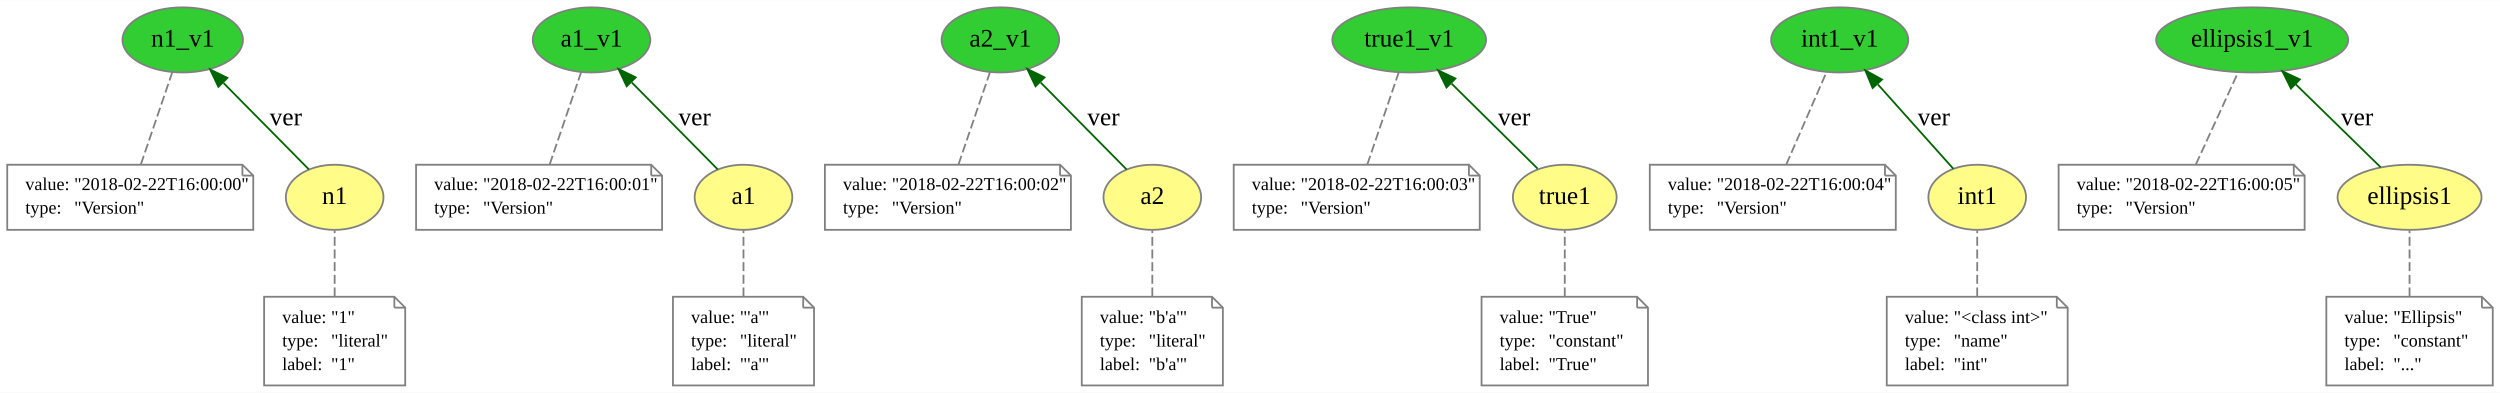
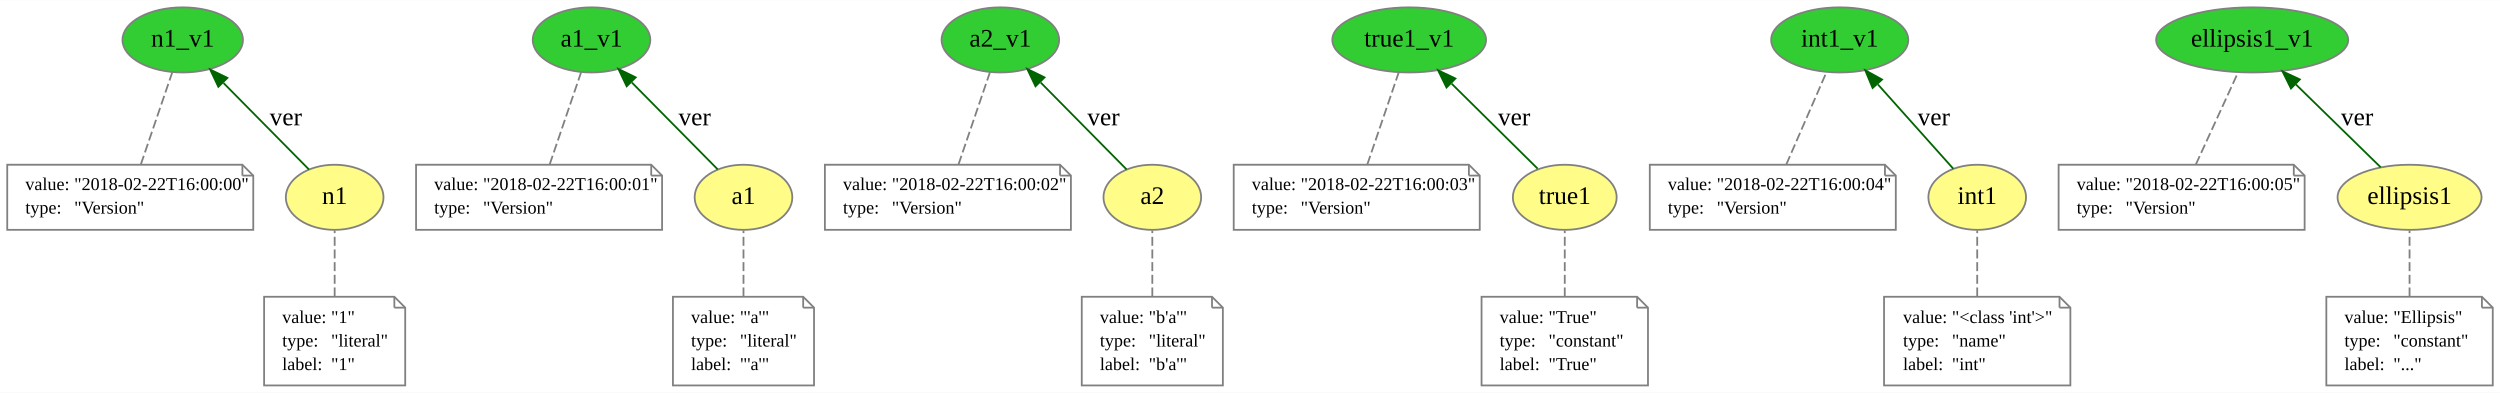
<svg xmlns="http://www.w3.org/2000/svg" xmlns:xlink="http://www.w3.org/1999/xlink" width="1152pt" height="181pt" viewBox="0.00 0.00 1152.00 180.89">
  <g id="graph0" class="graph" transform="scale(0.833575 0.833575) rotate(0) translate(4 213)">
    <polygon fill="white" stroke="none" points="-4,4 -4,-213 1378,-213 1378,4 -4,4" />
    <g id="node1" class="node">
      <g id="a_node1">
        <a xlink:href="http://example.org/n1" xlink:title="n1">
          <ellipse fill="#fffc87" stroke="#808080" cx="181" cy="-104" rx="27" ry="18" />
          <text text-anchor="middle" x="181" y="-100.3" font-family="Times New Roman,serif" font-size="14.00">n1</text>
        </a>
      </g>
    </g>
    <g id="node3" class="node">
      <g id="a_node3">
        <a xlink:href="http://example.org/n1_v1" xlink:title="n1_v1">
          <ellipse fill="#32cd32" stroke="#808080" cx="97" cy="-191" rx="33.295" ry="18" />
          <text text-anchor="middle" x="97" y="-187.3" font-family="Times New Roman,serif" font-size="14.00">n1_v1</text>
        </a>
      </g>
    </g>
    <g id="edge3" class="edge">
      <path fill="none" stroke="darkgreen" d="M166.751,-119.419C153.836,-132.487 134.585,-151.967 119.578,-167.154" />
      <polygon fill="darkgreen" stroke="darkgreen" points="116.712,-165.074 112.172,-174.647 121.691,-169.995 116.712,-165.074" />
      <text text-anchor="middle" x="154" y="-143.8" font-family="Times New Roman,serif" font-size="14.00">ver</text>
    </g>
    <g id="node2" class="node">
      <polygon fill="none" stroke="gray" points="214,-49 142,-49 142,-0 220,-0 220,-43 214,-49" />
      <polyline fill="none" stroke="gray" points="214,-49 214,-43 " />
      <polyline fill="none" stroke="gray" points="220,-43 214,-43 " />
      <text text-anchor="start" x="152" y="-34.5" font-family="Times New Roman,serif" font-size="10.00">value:</text>
      <text text-anchor="start" x="179" y="-34.5" font-family="Times New Roman,serif" font-size="10.00">"1"</text>
      <text text-anchor="start" x="152" y="-21.5" font-family="Times New Roman,serif" font-size="10.00">type:</text>
      <text text-anchor="start" x="179" y="-21.5" font-family="Times New Roman,serif" font-size="10.00">"literal"</text>
      <text text-anchor="start" x="152" y="-8.5" font-family="Times New Roman,serif" font-size="10.00">label:</text>
      <text text-anchor="start" x="179" y="-8.5" font-family="Times New Roman,serif" font-size="10.00">"1"</text>
    </g>
    <g id="edge1" class="edge">
      <path fill="none" stroke="gray" stroke-dasharray="5,2" d="M181,-49.174C181,-60.925 181,-74.869 181,-85.62" />
    </g>
    <g id="node4" class="node">
      <polygon fill="none" stroke="gray" points="130,-122 0,-122 0,-86 136,-86 136,-116 130,-122" />
      <polyline fill="none" stroke="gray" points="130,-122 130,-116 " />
      <polyline fill="none" stroke="gray" points="136,-116 130,-116 " />
      <text text-anchor="start" x="10" y="-108" font-family="Times New Roman,serif" font-size="10.00">value:</text>
      <text text-anchor="start" x="37" y="-108" font-family="Times New Roman,serif" font-size="10.00">"2018-02-22T16:00:00"</text>
      <text text-anchor="start" x="10" y="-95" font-family="Times New Roman,serif" font-size="10.00">type:</text>
      <text text-anchor="start" x="37" y="-95" font-family="Times New Roman,serif" font-size="10.00">"Version"</text>
    </g>
    <g id="edge2" class="edge">
      <path fill="none" stroke="gray" stroke-dasharray="5,2" d="M73.869,-122.201C78.933,-137.045 86.206,-158.363 91.239,-173.115" />
    </g>
    <g id="node5" class="node">
      <g id="a_node5">
        <a xlink:href="http://example.org/a1" xlink:title="a1">
          <ellipse fill="#fffc87" stroke="#808080" cx="407" cy="-104" rx="27" ry="18" />
          <text text-anchor="middle" x="407" y="-100.3" font-family="Times New Roman,serif" font-size="14.00">a1</text>
        </a>
      </g>
    </g>
    <g id="node7" class="node">
      <g id="a_node7">
        <a xlink:href="http://example.org/a1_v1" xlink:title="a1_v1">
          <ellipse fill="#32cd32" stroke="#808080" cx="323" cy="-191" rx="32.494" ry="18" />
          <text text-anchor="middle" x="323" y="-187.3" font-family="Times New Roman,serif" font-size="14.00">a1_v1</text>
        </a>
      </g>
    </g>
    <g id="edge6" class="edge">
      <path fill="none" stroke="darkgreen" d="M392.751,-119.419C379.756,-132.568 360.347,-152.208 345.3,-167.434" />
      <polygon fill="darkgreen" stroke="darkgreen" points="342.426,-165.364 337.886,-174.937 347.405,-170.284 342.426,-165.364" />
      <text text-anchor="middle" x="380" y="-143.8" font-family="Times New Roman,serif" font-size="14.00">ver</text>
    </g>
    <g id="node6" class="node">
      <polygon fill="none" stroke="gray" points="440,-49 368,-49 368,-0 446,-0 446,-43 440,-49" />
      <polyline fill="none" stroke="gray" points="440,-49 440,-43 " />
      <polyline fill="none" stroke="gray" points="446,-43 440,-43 " />
      <text text-anchor="start" x="378" y="-34.5" font-family="Times New Roman,serif" font-size="10.00">value:</text>
      <text text-anchor="start" x="405" y="-34.5" font-family="Times New Roman,serif" font-size="10.00">"'a'"</text>
      <text text-anchor="start" x="378" y="-21.5" font-family="Times New Roman,serif" font-size="10.00">type:</text>
      <text text-anchor="start" x="405" y="-21.5" font-family="Times New Roman,serif" font-size="10.00">"literal"</text>
      <text text-anchor="start" x="378" y="-8.5" font-family="Times New Roman,serif" font-size="10.00">label:</text>
      <text text-anchor="start" x="405" y="-8.5" font-family="Times New Roman,serif" font-size="10.00">"'a'"</text>
    </g>
    <g id="edge4" class="edge">
      <path fill="none" stroke="gray" stroke-dasharray="5,2" d="M407,-49.174C407,-60.925 407,-74.869 407,-85.62" />
    </g>
    <g id="node8" class="node">
      <polygon fill="none" stroke="gray" points="356,-122 226,-122 226,-86 362,-86 362,-116 356,-122" />
      <polyline fill="none" stroke="gray" points="356,-122 356,-116 " />
      <polyline fill="none" stroke="gray" points="362,-116 356,-116 " />
      <text text-anchor="start" x="236" y="-108" font-family="Times New Roman,serif" font-size="10.00">value:</text>
      <text text-anchor="start" x="263" y="-108" font-family="Times New Roman,serif" font-size="10.00">"2018-02-22T16:00:01"</text>
      <text text-anchor="start" x="236" y="-95" font-family="Times New Roman,serif" font-size="10.00">type:</text>
      <text text-anchor="start" x="263" y="-95" font-family="Times New Roman,serif" font-size="10.00">"Version"</text>
    </g>
    <g id="edge5" class="edge">
      <path fill="none" stroke="gray" stroke-dasharray="5,2" d="M299.869,-122.201C304.933,-137.045 312.206,-158.363 317.239,-173.115" />
    </g>
    <g id="node9" class="node">
      <g id="a_node9">
        <a xlink:href="http://example.org/a2" xlink:title="a2">
          <ellipse fill="#fffc87" stroke="#808080" cx="633" cy="-104" rx="27" ry="18" />
          <text text-anchor="middle" x="633" y="-100.3" font-family="Times New Roman,serif" font-size="14.00">a2</text>
        </a>
      </g>
    </g>
    <g id="node11" class="node">
      <g id="a_node11">
        <a xlink:href="http://example.org/a2_v1" xlink:title="a2_v1">
          <ellipse fill="#32cd32" stroke="#808080" cx="549" cy="-191" rx="32.494" ry="18" />
          <text text-anchor="middle" x="549" y="-187.3" font-family="Times New Roman,serif" font-size="14.00">a2_v1</text>
        </a>
      </g>
    </g>
    <g id="edge9" class="edge">
      <path fill="none" stroke="darkgreen" d="M618.751,-119.419C605.756,-132.568 586.347,-152.208 571.3,-167.434" />
      <polygon fill="darkgreen" stroke="darkgreen" points="568.426,-165.364 563.886,-174.937 573.405,-170.284 568.426,-165.364" />
      <text text-anchor="middle" x="606" y="-143.8" font-family="Times New Roman,serif" font-size="14.00">ver</text>
    </g>
    <g id="node10" class="node">
      <polygon fill="none" stroke="gray" points="666,-49 594,-49 594,-0 672,-0 672,-43 666,-49" />
      <polyline fill="none" stroke="gray" points="666,-49 666,-43 " />
      <polyline fill="none" stroke="gray" points="672,-43 666,-43 " />
      <text text-anchor="start" x="604" y="-34.5" font-family="Times New Roman,serif" font-size="10.00">value:</text>
      <text text-anchor="start" x="631" y="-34.5" font-family="Times New Roman,serif" font-size="10.00">"b'a'"</text>
      <text text-anchor="start" x="604" y="-21.5" font-family="Times New Roman,serif" font-size="10.00">type:</text>
      <text text-anchor="start" x="631" y="-21.5" font-family="Times New Roman,serif" font-size="10.00">"literal"</text>
      <text text-anchor="start" x="604" y="-8.5" font-family="Times New Roman,serif" font-size="10.00">label:</text>
      <text text-anchor="start" x="631" y="-8.5" font-family="Times New Roman,serif" font-size="10.00">"b'a'"</text>
    </g>
    <g id="edge7" class="edge">
      <path fill="none" stroke="gray" stroke-dasharray="5,2" d="M633,-49.174C633,-60.925 633,-74.869 633,-85.62" />
    </g>
    <g id="node12" class="node">
      <polygon fill="none" stroke="gray" points="582,-122 452,-122 452,-86 588,-86 588,-116 582,-122" />
      <polyline fill="none" stroke="gray" points="582,-122 582,-116 " />
      <polyline fill="none" stroke="gray" points="588,-116 582,-116 " />
      <text text-anchor="start" x="462" y="-108" font-family="Times New Roman,serif" font-size="10.00">value:</text>
      <text text-anchor="start" x="489" y="-108" font-family="Times New Roman,serif" font-size="10.00">"2018-02-22T16:00:02"</text>
      <text text-anchor="start" x="462" y="-95" font-family="Times New Roman,serif" font-size="10.00">type:</text>
      <text text-anchor="start" x="489" y="-95" font-family="Times New Roman,serif" font-size="10.00">"Version"</text>
    </g>
    <g id="edge8" class="edge">
      <path fill="none" stroke="gray" stroke-dasharray="5,2" d="M525.869,-122.201C530.933,-137.045 538.206,-158.363 543.239,-173.115" />
    </g>
    <g id="node13" class="node">
      <g id="a_node13">
        <a xlink:href="http://example.org/true1" xlink:title="true1">
          <ellipse fill="#fffc87" stroke="#808080" cx="861" cy="-104" rx="28.695" ry="18" />
          <text text-anchor="middle" x="861" y="-100.3" font-family="Times New Roman,serif" font-size="14.00">true1</text>
        </a>
      </g>
    </g>
    <g id="node15" class="node">
      <g id="a_node15">
        <a xlink:href="http://example.org/true1_v1" xlink:title="true1_v1">
          <ellipse fill="#32cd32" stroke="#808080" cx="775" cy="-191" rx="42.494" ry="18" />
          <text text-anchor="middle" x="775" y="-187.3" font-family="Times New Roman,serif" font-size="14.00">true1_v1</text>
        </a>
      </g>
    </g>
    <g id="edge12" class="edge">
      <path fill="none" stroke="darkgreen" d="M846.02,-119.806C832.906,-132.767 813.634,-151.815 798.473,-166.8" />
      <polygon fill="darkgreen" stroke="darkgreen" points="795.626,-164.692 790.974,-174.211 800.547,-169.671 795.626,-164.692" />
      <text text-anchor="middle" x="833" y="-143.8" font-family="Times New Roman,serif" font-size="14.00">ver</text>
    </g>
    <g id="node14" class="node">
      <polygon fill="none" stroke="gray" points="901,-49 815,-49 815,-0 907,-0 907,-43 901,-49" />
      <polyline fill="none" stroke="gray" points="901,-49 901,-43 " />
      <polyline fill="none" stroke="gray" points="907,-43 901,-43 " />
      <text text-anchor="start" x="825" y="-34.5" font-family="Times New Roman,serif" font-size="10.00">value:</text>
      <text text-anchor="start" x="852" y="-34.5" font-family="Times New Roman,serif" font-size="10.00">"True"</text>
      <text text-anchor="start" x="825" y="-21.5" font-family="Times New Roman,serif" font-size="10.00">type:</text>
      <text text-anchor="start" x="852" y="-21.5" font-family="Times New Roman,serif" font-size="10.00">"constant"</text>
      <text text-anchor="start" x="825" y="-8.5" font-family="Times New Roman,serif" font-size="10.00">label:</text>
      <text text-anchor="start" x="852" y="-8.5" font-family="Times New Roman,serif" font-size="10.00">"True"</text>
    </g>
    <g id="edge10" class="edge">
      <path fill="none" stroke="gray" stroke-dasharray="5,2" d="M861,-49.174C861,-60.925 861,-74.869 861,-85.62" />
    </g>
    <g id="node16" class="node">
      <polygon fill="none" stroke="gray" points="808,-122 678,-122 678,-86 814,-86 814,-116 808,-122" />
      <polyline fill="none" stroke="gray" points="808,-122 808,-116 " />
      <polyline fill="none" stroke="gray" points="814,-116 808,-116 " />
      <text text-anchor="start" x="688" y="-108" font-family="Times New Roman,serif" font-size="10.00">value:</text>
      <text text-anchor="start" x="715" y="-108" font-family="Times New Roman,serif" font-size="10.00">"2018-02-22T16:00:03"</text>
      <text text-anchor="start" x="688" y="-95" font-family="Times New Roman,serif" font-size="10.00">type:</text>
      <text text-anchor="start" x="715" y="-95" font-family="Times New Roman,serif" font-size="10.00">"Version"</text>
    </g>
    <g id="edge11" class="edge">
      <path fill="none" stroke="gray" stroke-dasharray="5,2" d="M751.869,-122.201C756.933,-137.045 764.206,-158.363 769.239,-173.115" />
    </g>
    <g id="node17" class="node">
      <g id="a_node17">
        <a xlink:href="http://example.org/int1" xlink:title="int1">
          <ellipse fill="#fffc87" stroke="#808080" cx="1089" cy="-104" rx="27" ry="18" />
          <text text-anchor="middle" x="1089" y="-100.3" font-family="Times New Roman,serif" font-size="14.00">int1</text>
        </a>
      </g>
    </g>
    <g id="node19" class="node">
      <g id="a_node19">
        <a xlink:href="http://example.org/int1_v1" xlink:title="int1_v1">
          <ellipse fill="#32cd32" stroke="#808080" cx="1013" cy="-191" rx="37.894" ry="18" />
          <text text-anchor="middle" x="1013" y="-187.3" font-family="Times New Roman,serif" font-size="14.00">int1_v1</text>
        </a>
      </g>
    </g>
    <g id="edge15" class="edge">
      <path fill="none" stroke="darkgreen" d="M1075.76,-119.806C1064.28,-132.648 1047.45,-151.466 1034.11,-166.386" />
      <polygon fill="darkgreen" stroke="darkgreen" points="1031.17,-164.424 1027.12,-174.211 1036.39,-169.09 1031.17,-164.424" />
      <text text-anchor="middle" x="1065" y="-143.8" font-family="Times New Roman,serif" font-size="14.00">ver</text>
    </g>
    <g id="node18" class="node">
-       <polygon fill="none" stroke="gray" points="1133,-49 1039,-49 1039,-0 1139,-0 1139,-43 1133,-49" />
-       <polyline fill="none" stroke="gray" points="1133,-49 1133,-43 " />
-       <polyline fill="none" stroke="gray" points="1139,-43 1133,-43 " />
-       <text text-anchor="start" x="1049" y="-34.5" font-family="Times New Roman,serif" font-size="10.00">value:</text>
-       <text text-anchor="start" x="1076" y="-34.5" font-family="Times New Roman,serif" font-size="10.00">"&lt;class int&gt;"</text>
-       <text text-anchor="start" x="1049" y="-21.5" font-family="Times New Roman,serif" font-size="10.00">type:</text>
-       <text text-anchor="start" x="1076" y="-21.5" font-family="Times New Roman,serif" font-size="10.00">"name"</text>
-       <text text-anchor="start" x="1049" y="-8.5" font-family="Times New Roman,serif" font-size="10.00">label:</text>
-       <text text-anchor="start" x="1076" y="-8.5" font-family="Times New Roman,serif" font-size="10.00">"int"</text>
+       <polygon fill="none" stroke="gray" points="1134.5,-49 1037.5,-49 1037.5,-0 1140.5,-0 1140.5,-43 1134.5,-49" />
+       <polyline fill="none" stroke="gray" points="1134.5,-49 1134.5,-43 " />
+       <polyline fill="none" stroke="gray" points="1140.5,-43 1134.5,-43 " />
+       <text text-anchor="start" x="1048" y="-34.5" font-family="Times New Roman,serif" font-size="10.00">value:</text>
+       <text text-anchor="start" x="1075" y="-34.5" font-family="Times New Roman,serif" font-size="10.00">"&lt;class 'int'&gt;"</text>
+       <text text-anchor="start" x="1048" y="-21.5" font-family="Times New Roman,serif" font-size="10.00">type:</text>
+       <text text-anchor="start" x="1075" y="-21.5" font-family="Times New Roman,serif" font-size="10.00">"name"</text>
+       <text text-anchor="start" x="1048" y="-8.5" font-family="Times New Roman,serif" font-size="10.00">label:</text>
+       <text text-anchor="start" x="1075" y="-8.5" font-family="Times New Roman,serif" font-size="10.00">"int"</text>
    </g>
    <g id="edge13" class="edge">
      <path fill="none" stroke="gray" stroke-dasharray="5,2" d="M1089,-49.174C1089,-60.925 1089,-74.869 1089,-85.62" />
    </g>
    <g id="node20" class="node">
      <polygon fill="none" stroke="gray" points="1038,-122 908,-122 908,-86 1044,-86 1044,-116 1038,-122" />
      <polyline fill="none" stroke="gray" points="1038,-122 1038,-116 " />
      <polyline fill="none" stroke="gray" points="1044,-116 1038,-116 " />
      <text text-anchor="start" x="918" y="-108" font-family="Times New Roman,serif" font-size="10.00">value:</text>
      <text text-anchor="start" x="945" y="-108" font-family="Times New Roman,serif" font-size="10.00">"2018-02-22T16:00:04"</text>
      <text text-anchor="start" x="918" y="-95" font-family="Times New Roman,serif" font-size="10.00">type:</text>
      <text text-anchor="start" x="945" y="-95" font-family="Times New Roman,serif" font-size="10.00">"Version"</text>
    </g>
    <g id="edge14" class="edge">
      <path fill="none" stroke="gray" stroke-dasharray="5,2" d="M983.488,-122.201C989.949,-137.045 999.229,-158.363 1005.65,-173.115" />
    </g>
    <g id="node21" class="node">
      <g id="a_node21">
        <a xlink:href="http://example.org/ellipsis1" xlink:title="ellipsis1">
          <ellipse fill="#fffc87" stroke="#808080" cx="1328" cy="-104" rx="39.794" ry="18" />
          <text text-anchor="middle" x="1328" y="-100.3" font-family="Times New Roman,serif" font-size="14.00">ellipsis1</text>
        </a>
      </g>
    </g>
    <g id="node23" class="node">
      <g id="a_node23">
        <a xlink:href="http://example.org/ellipsis1_v1" xlink:title="ellipsis1_v1">
          <ellipse fill="#32cd32" stroke="#808080" cx="1241" cy="-191" rx="53.091" ry="18" />
          <text text-anchor="middle" x="1241" y="-187.3" font-family="Times New Roman,serif" font-size="14.00">ellipsis1_v1</text>
        </a>
      </g>
    </g>
    <g id="edge18" class="edge">
      <path fill="none" stroke="darkgreen" d="M1312.04,-120.59C1298.93,-133.406 1280.13,-151.766 1265.17,-166.385" />
      <polygon fill="darkgreen" stroke="darkgreen" points="1262.45,-164.148 1257.75,-173.639 1267.34,-169.155 1262.45,-164.148" />
      <text text-anchor="middle" x="1299" y="-143.8" font-family="Times New Roman,serif" font-size="14.00">ver</text>
    </g>
    <g id="node22" class="node">
      <polygon fill="none" stroke="gray" points="1368,-49 1282,-49 1282,-0 1374,-0 1374,-43 1368,-49" />
      <polyline fill="none" stroke="gray" points="1368,-49 1368,-43 " />
      <polyline fill="none" stroke="gray" points="1374,-43 1368,-43 " />
      <text text-anchor="start" x="1292" y="-34.5" font-family="Times New Roman,serif" font-size="10.00">value:</text>
      <text text-anchor="start" x="1319" y="-34.5" font-family="Times New Roman,serif" font-size="10.00">"Ellipsis"</text>
      <text text-anchor="start" x="1292" y="-21.5" font-family="Times New Roman,serif" font-size="10.00">type:</text>
      <text text-anchor="start" x="1319" y="-21.5" font-family="Times New Roman,serif" font-size="10.00">"constant"</text>
      <text text-anchor="start" x="1292" y="-8.5" font-family="Times New Roman,serif" font-size="10.00">label:</text>
      <text text-anchor="start" x="1319" y="-8.5" font-family="Times New Roman,serif" font-size="10.00">"..."</text>
    </g>
    <g id="edge16" class="edge">
      <path fill="none" stroke="gray" stroke-dasharray="5,2" d="M1328,-49.174C1328,-60.925 1328,-74.869 1328,-85.62" />
    </g>
    <g id="node24" class="node">
      <polygon fill="none" stroke="gray" points="1264,-122 1134,-122 1134,-86 1270,-86 1270,-116 1264,-122" />
      <polyline fill="none" stroke="gray" points="1264,-122 1264,-116 " />
      <polyline fill="none" stroke="gray" points="1270,-116 1264,-116 " />
      <text text-anchor="start" x="1144" y="-108" font-family="Times New Roman,serif" font-size="10.00">value:</text>
      <text text-anchor="start" x="1171" y="-108" font-family="Times New Roman,serif" font-size="10.00">"2018-02-22T16:00:05"</text>
      <text text-anchor="start" x="1144" y="-95" font-family="Times New Roman,serif" font-size="10.00">type:</text>
      <text text-anchor="start" x="1171" y="-95" font-family="Times New Roman,serif" font-size="10.00">"Version"</text>
    </g>
    <g id="edge17" class="edge">
      <path fill="none" stroke="gray" stroke-dasharray="5,2" d="M1209.89,-122.201C1216.7,-137.045 1226.48,-158.363 1233.25,-173.115" />
    </g>
  </g>
</svg>
